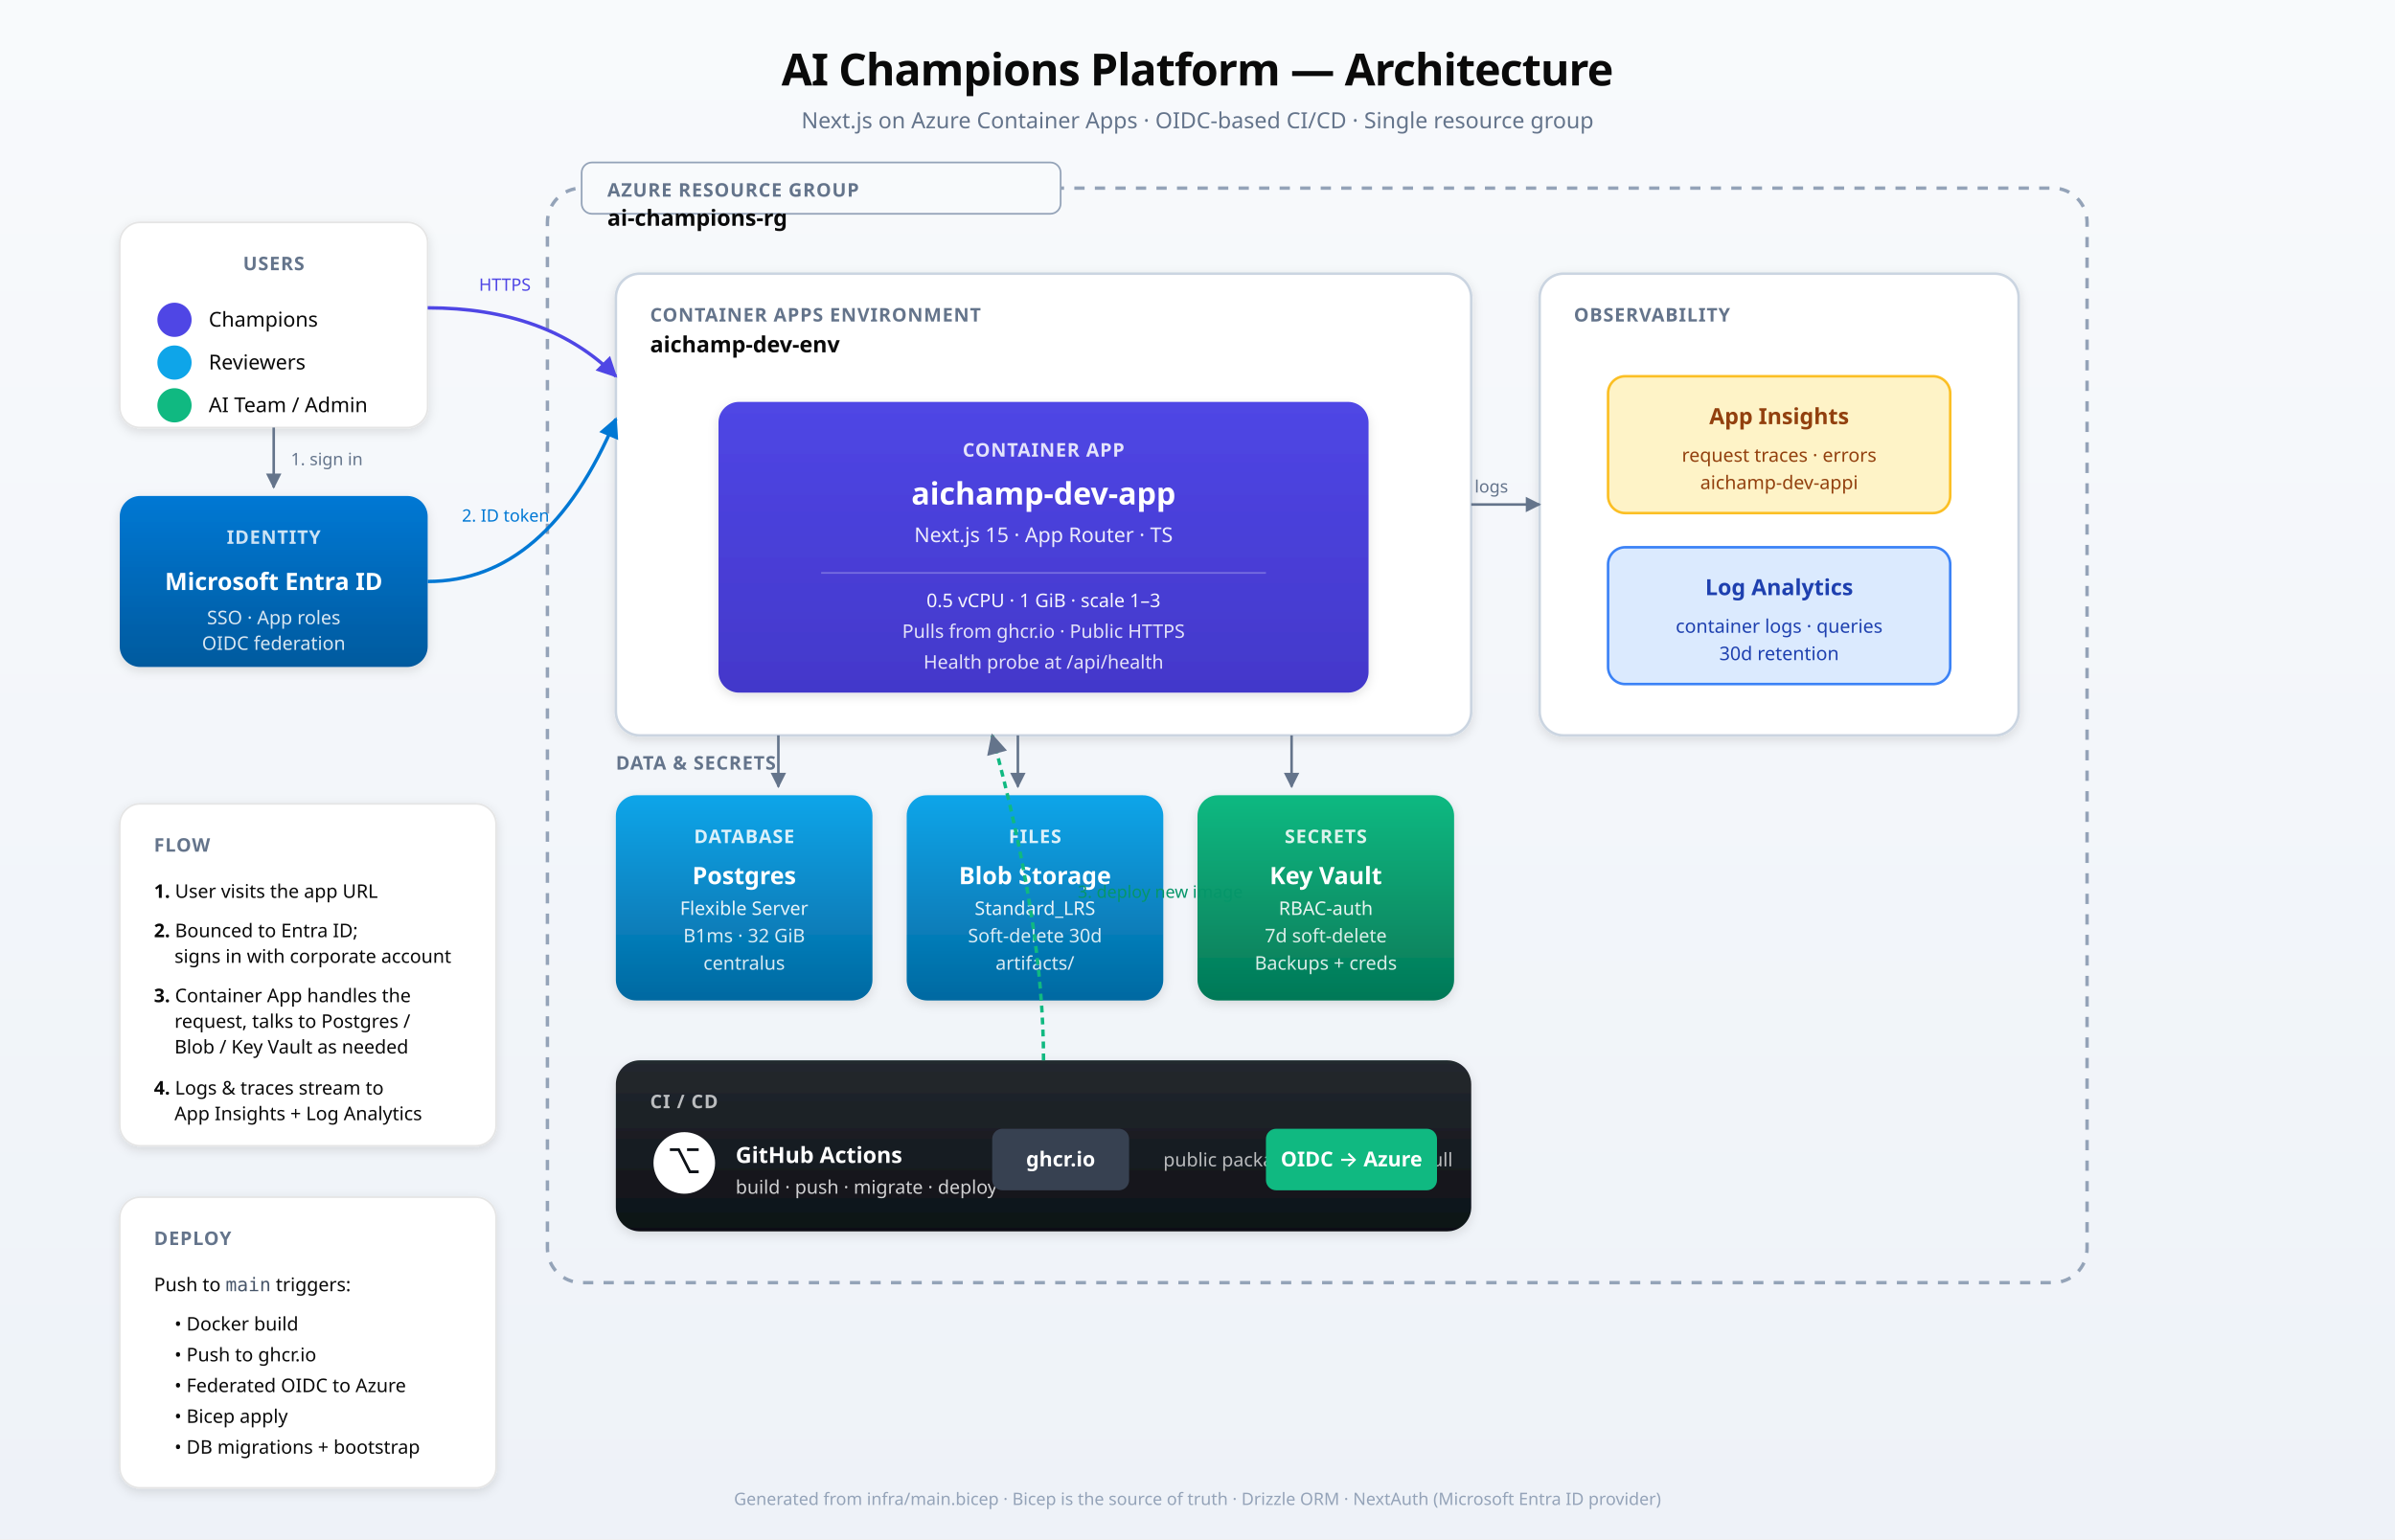
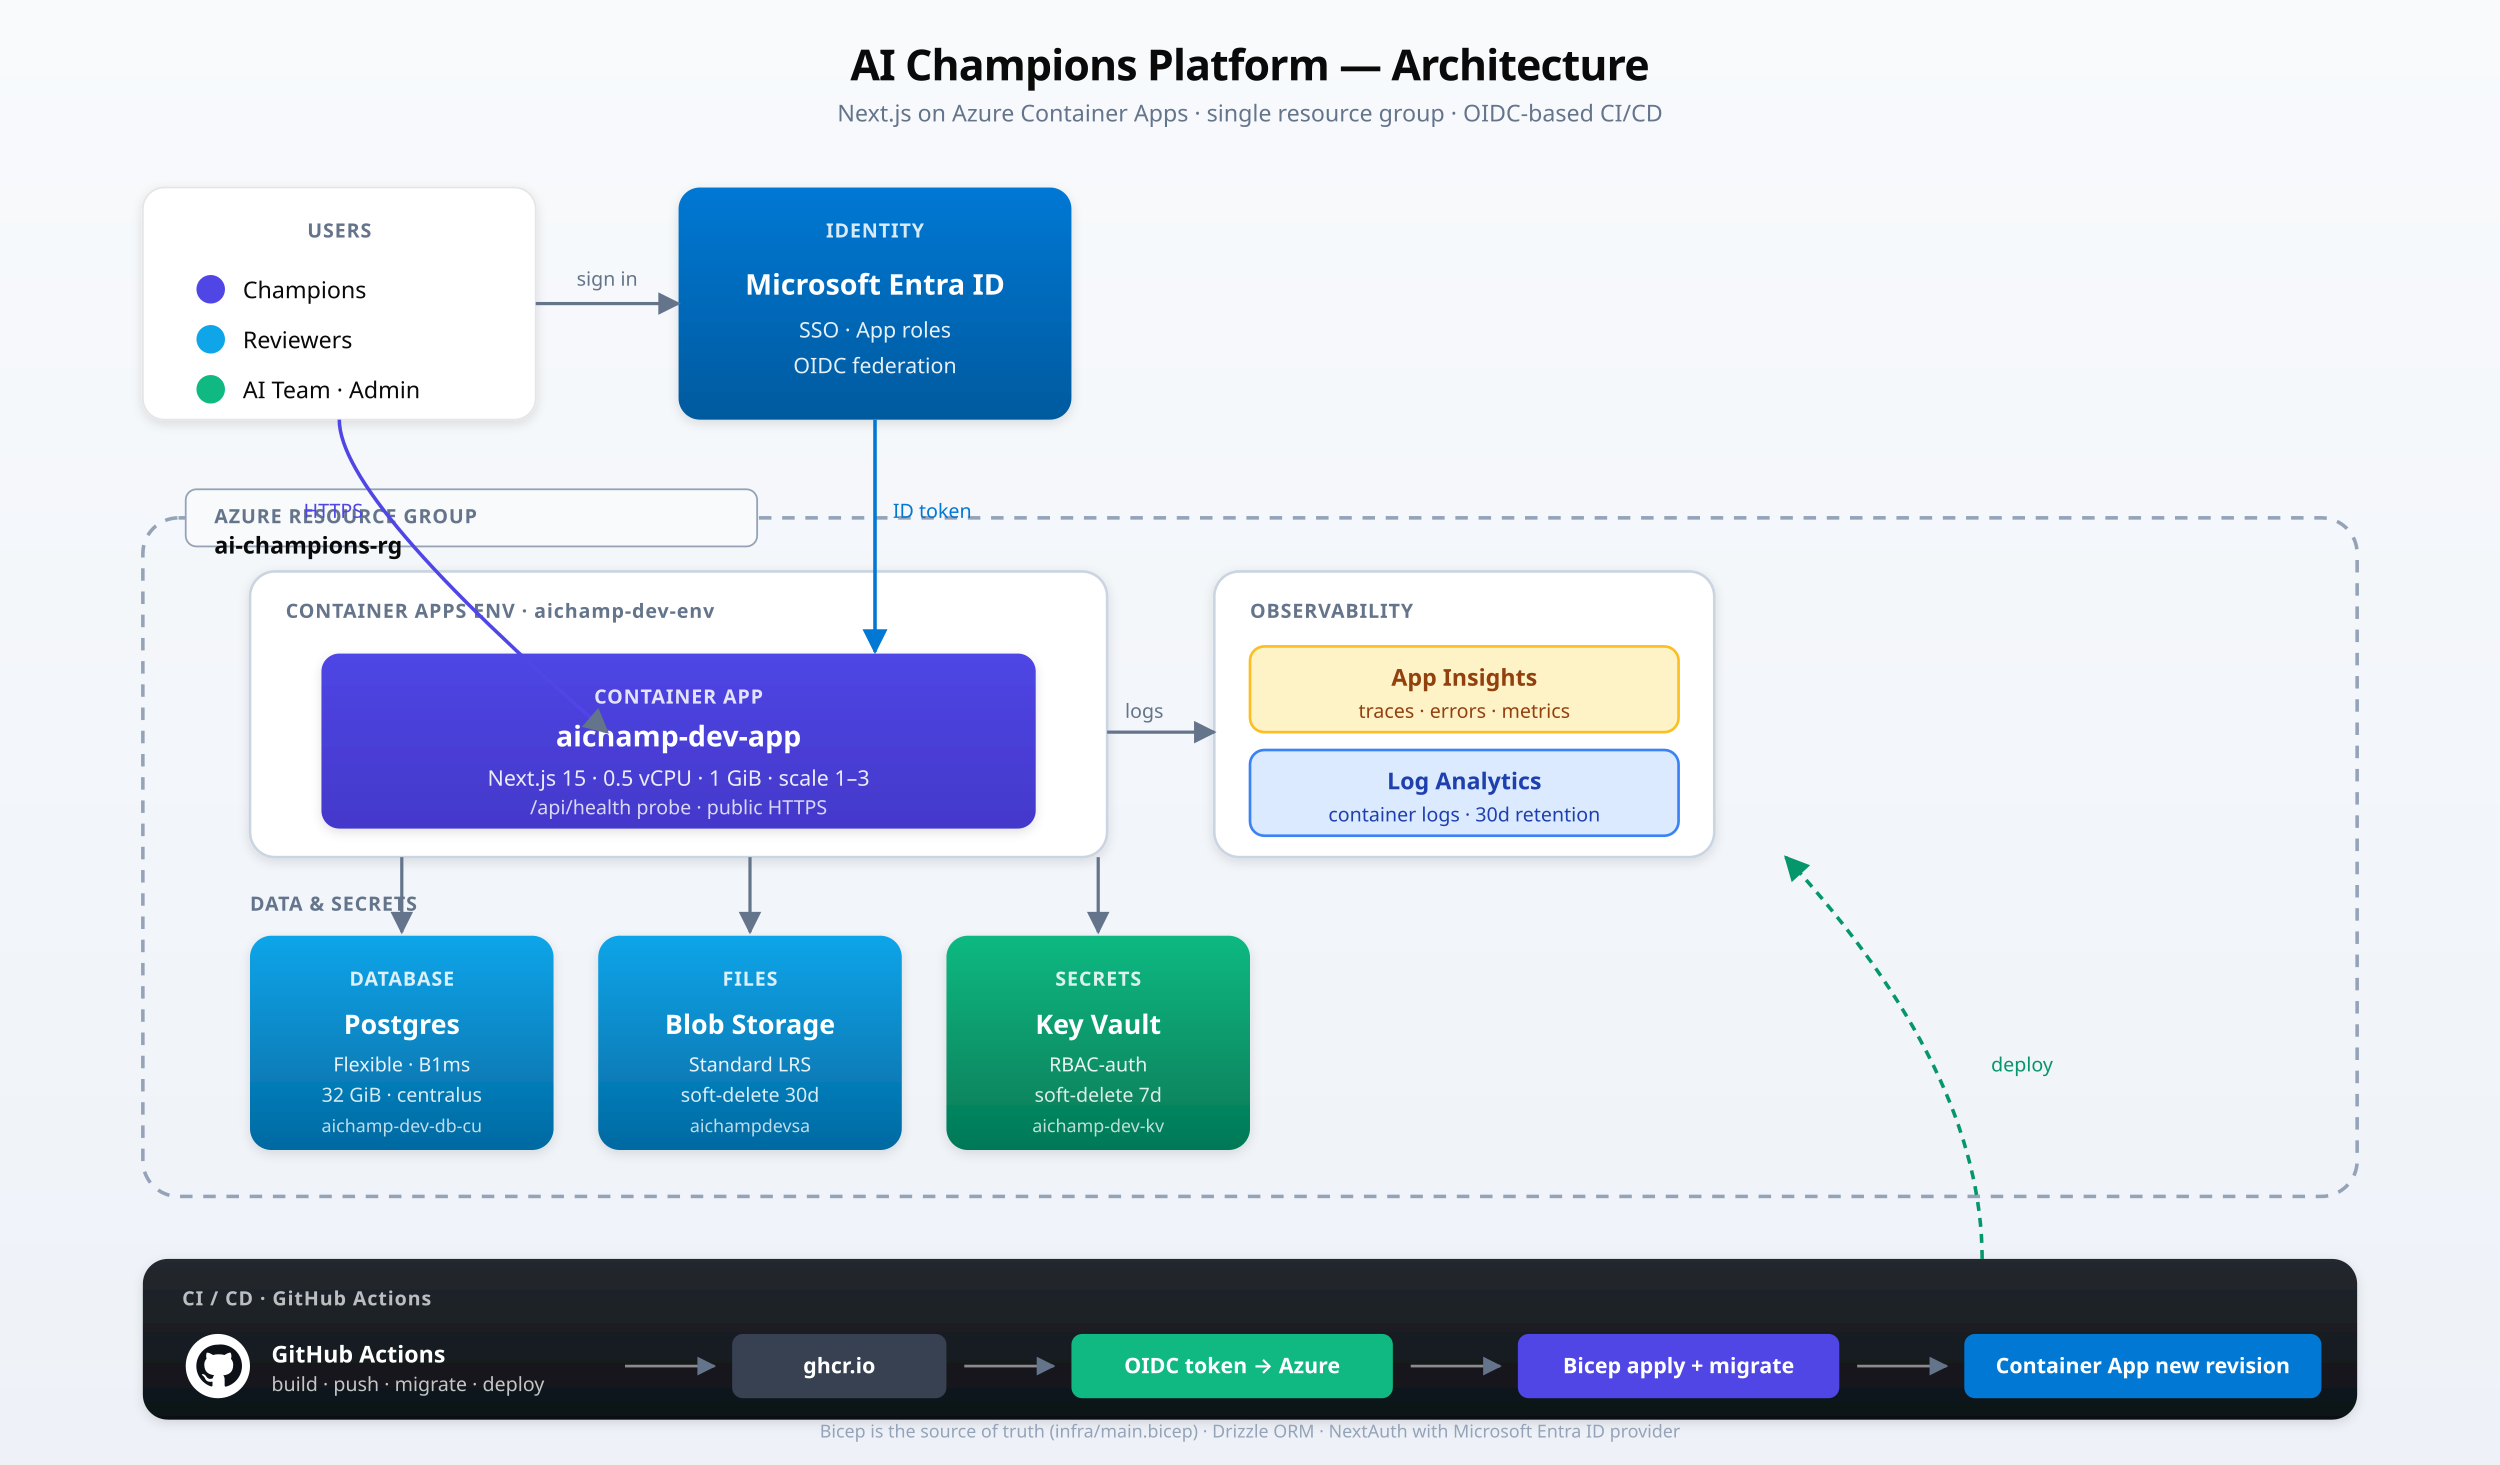
- <svg xmlns="http://www.w3.org/2000/svg" viewBox="0 0 1400 900" font-family="Segoe UI, -apple-system, system-ui, sans-serif">
+ <svg xmlns="http://www.w3.org/2000/svg" viewBox="0 0 1400 820" font-family="Segoe UI, -apple-system, system-ui, sans-serif">
  <defs>
    <linearGradient id="bg" x1="0" y1="0" x2="0" y2="1">
      <stop offset="0%" stop-color="#f8fafc" />
      <stop offset="100%" stop-color="#eef2f8" />
    </linearGradient>
    <linearGradient id="appGrad" x1="0" y1="0" x2="0" y2="1">
      <stop offset="0%" stop-color="#4f46e5" />
      <stop offset="100%" stop-color="#4338ca" />
    </linearGradient>
    <linearGradient id="azureGrad" x1="0" y1="0" x2="0" y2="1">
      <stop offset="0%" stop-color="#0078d4" />
      <stop offset="100%" stop-color="#005a9e" />
    </linearGradient>
    <linearGradient id="dataGrad" x1="0" y1="0" x2="0" y2="1">
      <stop offset="0%" stop-color="#0ea5e9" />
      <stop offset="100%" stop-color="#0369a1" />
    </linearGradient>
-     <linearGradient id="securityGrad" x1="0" y1="0" x2="0" y2="1">
+     <linearGradient id="secretGrad" x1="0" y1="0" x2="0" y2="1">
      <stop offset="0%" stop-color="#10b981" />
      <stop offset="100%" stop-color="#047857" />
    </linearGradient>
    <linearGradient id="ghGrad" x1="0" y1="0" x2="0" y2="1">
      <stop offset="0%" stop-color="#24292e" />
      <stop offset="100%" stop-color="#0d1117" />
    </linearGradient>
    <filter id="shadow" x="-10%" y="-10%" width="120%" height="120%">
      <feDropShadow dx="0" dy="2" stdDeviation="3" flood-color="#0a0a0a" flood-opacity="0.12" />
    </filter>
-     <marker id="arrow" viewBox="0 0 10 10" refX="9" refY="5" markerWidth="6" markerHeight="6" orient="auto-start-reverse">
+     <marker id="arrow" viewBox="0 0 10 10" refX="9" refY="5" markerWidth="7" markerHeight="7" orient="auto-start-reverse">
      <path d="M0,0 L10,5 L0,10 z" fill="#64748b" />
    </marker>
-     <marker id="arrowBlue" viewBox="0 0 10 10" refX="9" refY="5" markerWidth="6" markerHeight="6" orient="auto-start-reverse">
+     <marker id="arrowBlue" viewBox="0 0 10 10" refX="9" refY="5" markerWidth="7" markerHeight="7" orient="auto-start-reverse">
      <path d="M0,0 L10,5 L0,10 z" fill="#0078d4" />
    </marker>
-     <marker id="arrowBrand" viewBox="0 0 10 10" refX="9" refY="5" markerWidth="6" markerHeight="6" orient="auto-start-reverse">
-       <path d="M0,0 L10,5 L0,10 z" fill="#4f46e5" />
+     <marker id="arrowGreen" viewBox="0 0 10 10" refX="9" refY="5" markerWidth="7" markerHeight="7" orient="auto-start-reverse">
+       <path d="M0,0 L10,5 L0,10 z" fill="#059669" />
    </marker>
  </defs>
-   <rect width="1400" height="900" fill="url(#bg)" />
-   <text x="700" y="50" text-anchor="middle" font-size="26" font-weight="700" fill="#0a0a0a" letter-spacing="-0.5">
+   <rect width="1400" height="820" fill="url(#bg)" />
+   <text x="700" y="45" text-anchor="middle" font-size="24" font-weight="700" fill="#0a0a0a" letter-spacing="-0.5">
    AI Champions Platform — Architecture
  </text>
-   <text x="700" y="75" text-anchor="middle" font-size="13" fill="#64748b">
-     Next.js on Azure Container Apps · OIDC-based CI/CD · Single resource group
+   <text x="700" y="68" text-anchor="middle" font-size="13" fill="#64748b">
+     Next.js on Azure Container Apps · single resource group · OIDC-based CI/CD
  </text>
-   <g transform="translate(70, 130)">
-     <rect width="180" height="120" rx="12" fill="white" stroke="#e5e5e5" stroke-width="1" filter="url(#shadow)" />
-     <text x="90" y="28" text-anchor="middle" font-size="11" font-weight="600" fill="#64748b" letter-spacing="0.5">USERS</text>
-     <g transform="translate(20, 45)">
-       <circle cx="12" cy="12" r="10" fill="#4f46e5" />
-       <text x="32" y="16" font-size="12" fill="#0a0a0a">Champions</text>
+   <g transform="translate(80, 105)">
+     <rect width="220" height="130" rx="12" fill="white" stroke="#e5e5e5" stroke-width="1" filter="url(#shadow)" />
+     <text x="110" y="28" text-anchor="middle" font-size="11" font-weight="600" fill="#64748b" letter-spacing="0.5">USERS</text>
+     <g transform="translate(28, 45)">
+       <circle cx="10" cy="12" r="8" fill="#4f46e5" />
+       <text x="28" y="17" font-size="13" fill="#0a0a0a">Champions</text>
    </g>
-     <g transform="translate(20, 70)">
-       <circle cx="12" cy="12" r="10" fill="#0ea5e9" />
-       <text x="32" y="16" font-size="12" fill="#0a0a0a">Reviewers</text>
+     <g transform="translate(28, 73)">
+       <circle cx="10" cy="12" r="8" fill="#0ea5e9" />
+       <text x="28" y="17" font-size="13" fill="#0a0a0a">Reviewers</text>
    </g>
-     <g transform="translate(20, 95)">
-       <circle cx="12" cy="12" r="10" fill="#10b981" />
-       <text x="32" y="16" font-size="12" fill="#0a0a0a">AI Team / Admin</text>
+     <g transform="translate(28, 101)">
+       <circle cx="10" cy="12" r="8" fill="#10b981" />
+       <text x="28" y="17" font-size="13" fill="#0a0a0a">AI Team · Admin</text>
    </g>
  </g>
-   <g transform="translate(70, 290)">
-     <rect width="180" height="100" rx="12" fill="url(#azureGrad)" filter="url(#shadow)" />
-     <text x="90" y="28" text-anchor="middle" font-size="11" font-weight="600" fill="rgba(255,255,255,0.8)" letter-spacing="0.5">IDENTITY</text>
-     <text x="90" y="55" text-anchor="middle" font-size="14" font-weight="700" fill="white">Microsoft Entra ID</text>
-     <text x="90" y="75" text-anchor="middle" font-size="11" fill="rgba(255,255,255,0.85)">SSO · App roles</text>
-     <text x="90" y="90" text-anchor="middle" font-size="11" fill="rgba(255,255,255,0.85)">OIDC federation</text>
+   <g transform="translate(380, 105)">
+     <rect width="220" height="130" rx="12" fill="url(#azureGrad)" filter="url(#shadow)" />
+     <text x="110" y="28" text-anchor="middle" font-size="11" font-weight="600" fill="rgba(255,255,255,0.85)" letter-spacing="0.5">IDENTITY</text>
+     <text x="110" y="60" text-anchor="middle" font-size="16" font-weight="700" fill="white">Microsoft Entra ID</text>
+     <text x="110" y="84" text-anchor="middle" font-size="12" fill="rgba(255,255,255,0.9)">SSO · App roles</text>
+     <text x="110" y="104" text-anchor="middle" font-size="12" fill="rgba(255,255,255,0.9)">OIDC federation</text>
  </g>
-   <g transform="translate(320, 110)">
-     <rect width="900" height="640" rx="20" fill="none" stroke="#94a3b8" stroke-width="2" stroke-dasharray="6 6" />
-     <rect x="20" y="-15" width="280" height="30" rx="6" fill="#f8fafc" stroke="#94a3b8" stroke-width="1" />
-     <text x="35" y="5" font-size="11" font-weight="600" fill="#64748b" letter-spacing="0.5">AZURE RESOURCE GROUP</text>
-     <text x="35" y="22" font-size="13" font-weight="700" fill="#0a0a0a">ai-champions-rg</text>
+   <line x1="300" y1="170" x2="380" y2="170" stroke="#64748b" stroke-width="1.8" marker-end="url(#arrow)" />
+   <text x="340" y="160" text-anchor="middle" font-size="11" fill="#64748b">sign in</text>
+   <g transform="translate(80, 290)">
+     <rect width="1240" height="380" rx="20" fill="none" stroke="#94a3b8" stroke-width="2" stroke-dasharray="7 6" />
+     <rect x="24" y="-16" width="320" height="32" rx="6" fill="#f8fafc" stroke="#94a3b8" stroke-width="1" />
+     <text x="40" y="3" font-size="11" font-weight="600" fill="#64748b" letter-spacing="0.5">AZURE RESOURCE GROUP</text>
+     <text x="40" y="20" font-size="13" font-weight="700" fill="#0a0a0a">ai-champions-rg</text>
  </g>
-   <g transform="translate(360, 160)">
-     <rect width="500" height="270" rx="14" fill="white" stroke="#cbd5e1" stroke-width="1.5" filter="url(#shadow)" />
-     <text x="20" y="28" font-size="11" font-weight="600" fill="#64748b" letter-spacing="0.5">CONTAINER APPS ENVIRONMENT</text>
-     <text x="20" y="46" font-size="13" font-weight="700" fill="#0a0a0a">aichamp-dev-env</text>
-     <g transform="translate(60, 75)">
-       <rect width="380" height="170" rx="12" fill="url(#appGrad)" filter="url(#shadow)" />
-       <text x="190" y="32" text-anchor="middle" font-size="11" font-weight="600" fill="rgba(255,255,255,0.85)" letter-spacing="0.5">CONTAINER APP</text>
-       <text x="190" y="60" text-anchor="middle" font-size="18" font-weight="700" fill="white">aichamp-dev-app</text>
-       <text x="190" y="82" text-anchor="middle" font-size="12" fill="rgba(255,255,255,0.9)">Next.js 15 · App Router · TS</text>
-       <line x1="60" y1="100" x2="320" y2="100" stroke="rgba(255,255,255,0.25)" />
-       <text x="190" y="120" text-anchor="middle" font-size="11" fill="rgba(255,255,255,0.95)">0.5 vCPU · 1 GiB · scale 1–3</text>
-       <text x="190" y="138" text-anchor="middle" font-size="11" fill="rgba(255,255,255,0.85)">Pulls from ghcr.io · Public HTTPS</text>
-       <text x="190" y="156" text-anchor="middle" font-size="11" fill="rgba(255,255,255,0.85)">Health probe at /api/health</text>
+   <g transform="translate(140, 320)">
+     <rect width="480" height="160" rx="14" fill="white" stroke="#cbd5e1" stroke-width="1.5" filter="url(#shadow)" />
+     <text x="20" y="26" font-size="11" font-weight="600" fill="#64748b" letter-spacing="0.5">CONTAINER APPS ENV · aichamp-dev-env</text>
+     <g transform="translate(40, 46)">
+       <rect width="400" height="98" rx="10" fill="url(#appGrad)" filter="url(#shadow)" />
+       <text x="200" y="28" text-anchor="middle" font-size="11" font-weight="600" fill="rgba(255,255,255,0.85)" letter-spacing="0.5">CONTAINER APP</text>
+       <text x="200" y="52" text-anchor="middle" font-size="16" font-weight="700" fill="white">aichamp-dev-app</text>
+       <text x="200" y="74" text-anchor="middle" font-size="12" fill="rgba(255,255,255,0.9)">Next.js 15 · 0.5 vCPU · 1 GiB · scale 1–3</text>
+       <text x="200" y="90" text-anchor="middle" font-size="11" fill="rgba(255,255,255,0.8)">/api/health probe · public HTTPS</text>
    </g>
  </g>
-   <g transform="translate(360, 450)">
-     <text x="0" y="0" font-size="11" font-weight="600" fill="#64748b" letter-spacing="0.5">DATA &amp; SECRETS</text>
-     <g transform="translate(0, 15)">
-       <rect width="150" height="120" rx="12" fill="url(#dataGrad)" filter="url(#shadow)" />
-       <text x="75" y="28" text-anchor="middle" font-size="11" font-weight="600" fill="rgba(255,255,255,0.85)" letter-spacing="0.5">DATABASE</text>
-       <text x="75" y="52" text-anchor="middle" font-size="14" font-weight="700" fill="white">Postgres</text>
-       <text x="75" y="70" text-anchor="middle" font-size="11" fill="rgba(255,255,255,0.9)">Flexible Server</text>
-       <text x="75" y="86" text-anchor="middle" font-size="11" fill="rgba(255,255,255,0.85)">B1ms · 32 GiB</text>
-       <text x="75" y="102" text-anchor="middle" font-size="11" fill="rgba(255,255,255,0.85)">centralus</text>
+   <g transform="translate(680, 320)">
+     <rect width="280" height="160" rx="14" fill="white" stroke="#cbd5e1" stroke-width="1.5" filter="url(#shadow)" />
+     <text x="20" y="26" font-size="11" font-weight="600" fill="#64748b" letter-spacing="0.5">OBSERVABILITY</text>
+     <g transform="translate(20, 42)">
+       <rect width="240" height="48" rx="8" fill="#fef3c7" stroke="#fbbf24" stroke-width="1.5" />
+       <text x="120" y="22" text-anchor="middle" font-size="13" font-weight="700" fill="#92400e">App Insights</text>
+       <text x="120" y="40" text-anchor="middle" font-size="11" fill="#92400e">traces · errors · metrics</text>
    </g>
-     <g transform="translate(170, 15)">
-       <rect width="150" height="120" rx="12" fill="url(#dataGrad)" filter="url(#shadow)" />
-       <text x="75" y="28" text-anchor="middle" font-size="11" font-weight="600" fill="rgba(255,255,255,0.85)" letter-spacing="0.5">FILES</text>
-       <text x="75" y="52" text-anchor="middle" font-size="14" font-weight="700" fill="white">Blob Storage</text>
-       <text x="75" y="70" text-anchor="middle" font-size="11" fill="rgba(255,255,255,0.9)">Standard_LRS</text>
-       <text x="75" y="86" text-anchor="middle" font-size="11" fill="rgba(255,255,255,0.85)">Soft-delete 30d</text>
-       <text x="75" y="102" text-anchor="middle" font-size="11" fill="rgba(255,255,255,0.85)">artifacts/</text>
-     </g>
-     <g transform="translate(340, 15)">
-       <rect width="150" height="120" rx="12" fill="url(#securityGrad)" filter="url(#shadow)" />
-       <text x="75" y="28" text-anchor="middle" font-size="11" font-weight="600" fill="rgba(255,255,255,0.85)" letter-spacing="0.5">SECRETS</text>
-       <text x="75" y="52" text-anchor="middle" font-size="14" font-weight="700" fill="white">Key Vault</text>
-       <text x="75" y="70" text-anchor="middle" font-size="11" fill="rgba(255,255,255,0.9)">RBAC-auth</text>
-       <text x="75" y="86" text-anchor="middle" font-size="11" fill="rgba(255,255,255,0.85)">7d soft-delete</text>
-       <text x="75" y="102" text-anchor="middle" font-size="11" fill="rgba(255,255,255,0.85)">Backups + creds</text>
+     <g transform="translate(20, 100)">
+       <rect width="240" height="48" rx="8" fill="#dbeafe" stroke="#3b82f6" stroke-width="1.5" />
+       <text x="120" y="22" text-anchor="middle" font-size="13" font-weight="700" fill="#1e40af">Log Analytics</text>
+       <text x="120" y="40" text-anchor="middle" font-size="11" fill="#1e40af">container logs · 30d retention</text>
    </g>
  </g>
-   <g transform="translate(900, 160)">
-     <rect width="280" height="270" rx="14" fill="white" stroke="#cbd5e1" stroke-width="1.5" filter="url(#shadow)" />
-     <text x="20" y="28" font-size="11" font-weight="600" fill="#64748b" letter-spacing="0.5">OBSERVABILITY</text>
-     <g transform="translate(40, 60)">
-       <rect width="200" height="80" rx="10" fill="#fef3c7" stroke="#fbbf24" stroke-width="1.5" />
-       <text x="100" y="28" text-anchor="middle" font-size="13" font-weight="700" fill="#92400e">App Insights</text>
-       <text x="100" y="50" text-anchor="middle" font-size="11" fill="#92400e">request traces · errors</text>
-       <text x="100" y="66" text-anchor="middle" font-size="11" fill="#92400e">aichamp-dev-appi</text>
+   <g transform="translate(140, 510)">
+     <text x="0" y="0" font-size="11" font-weight="600" fill="#64748b" letter-spacing="0.5">DATA &amp; SECRETS</text>
+     <g transform="translate(0, 14)">
+       <rect width="170" height="120" rx="12" fill="url(#dataGrad)" filter="url(#shadow)" />
+       <text x="85" y="28" text-anchor="middle" font-size="11" font-weight="600" fill="rgba(255,255,255,0.85)" letter-spacing="0.5">DATABASE</text>
+       <text x="85" y="55" text-anchor="middle" font-size="15" font-weight="700" fill="white">Postgres</text>
+       <text x="85" y="76" text-anchor="middle" font-size="11" fill="rgba(255,255,255,0.9)">Flexible · B1ms</text>
+       <text x="85" y="93" text-anchor="middle" font-size="11" fill="rgba(255,255,255,0.85)">32 GiB · centralus</text>
+       <text x="85" y="110" text-anchor="middle" font-size="10" fill="rgba(255,255,255,0.75)">aichamp-dev-db-cu</text>
    </g>
-     <g transform="translate(40, 160)">
-       <rect width="200" height="80" rx="10" fill="#dbeafe" stroke="#3b82f6" stroke-width="1.5" />
-       <text x="100" y="28" text-anchor="middle" font-size="13" font-weight="700" fill="#1e40af">Log Analytics</text>
-       <text x="100" y="50" text-anchor="middle" font-size="11" fill="#1e40af">container logs · queries</text>
-       <text x="100" y="66" text-anchor="middle" font-size="11" fill="#1e40af">30d retention</text>
+     <g transform="translate(195, 14)">
+       <rect width="170" height="120" rx="12" fill="url(#dataGrad)" filter="url(#shadow)" />
+       <text x="85" y="28" text-anchor="middle" font-size="11" font-weight="600" fill="rgba(255,255,255,0.85)" letter-spacing="0.5">FILES</text>
+       <text x="85" y="55" text-anchor="middle" font-size="15" font-weight="700" fill="white">Blob Storage</text>
+       <text x="85" y="76" text-anchor="middle" font-size="11" fill="rgba(255,255,255,0.9)">Standard LRS</text>
+       <text x="85" y="93" text-anchor="middle" font-size="11" fill="rgba(255,255,255,0.85)">soft-delete 30d</text>
+       <text x="85" y="110" text-anchor="middle" font-size="10" fill="rgba(255,255,255,0.75)">aichampdevsa</text>
+     </g>
+     <g transform="translate(390, 14)">
+       <rect width="170" height="120" rx="12" fill="url(#secretGrad)" filter="url(#shadow)" />
+       <text x="85" y="28" text-anchor="middle" font-size="11" font-weight="600" fill="rgba(255,255,255,0.85)" letter-spacing="0.5">SECRETS</text>
+       <text x="85" y="55" text-anchor="middle" font-size="15" font-weight="700" fill="white">Key Vault</text>
+       <text x="85" y="76" text-anchor="middle" font-size="11" fill="rgba(255,255,255,0.9)">RBAC-auth</text>
+       <text x="85" y="93" text-anchor="middle" font-size="11" fill="rgba(255,255,255,0.85)">soft-delete 7d</text>
+       <text x="85" y="110" text-anchor="middle" font-size="10" fill="rgba(255,255,255,0.75)">aichamp-dev-kv</text>
    </g>
  </g>
-   <g transform="translate(360, 620)">
-     <rect width="500" height="100" rx="14" fill="url(#ghGrad)" filter="url(#shadow)" />
-     <text x="20" y="28" font-size="11" font-weight="600" fill="rgba(255,255,255,0.7)" letter-spacing="0.5">CI / CD</text>
-     <g transform="translate(20, 40)">
+   <path d="M 190 235 Q 190 280 340 410" fill="none" stroke="#4f46e5" stroke-width="2" marker-end="url(#arrow)" />
+   <text x="170" y="290" font-size="11" fill="#4f46e5">HTTPS</text>
+   <path d="M 490 235 L 490 365" fill="none" stroke="#0078d4" stroke-width="2" marker-end="url(#arrowBlue)" />
+   <text x="500" y="290" font-size="11" fill="#0078d4">ID token</text>
+   <line x1="225" y1="480" x2="225" y2="522" stroke="#64748b" stroke-width="1.8" marker-end="url(#arrow)" />
+   <line x1="420" y1="480" x2="420" y2="522" stroke="#64748b" stroke-width="1.8" marker-end="url(#arrow)" />
+   <line x1="615" y1="480" x2="615" y2="522" stroke="#64748b" stroke-width="1.8" marker-end="url(#arrow)" />
+   <path d="M 620 410 L 680 410" fill="none" stroke="#64748b" stroke-width="1.8" marker-end="url(#arrow)" />
+   <text x="630" y="402" font-size="11" fill="#64748b">logs</text>
+   <g transform="translate(80, 705)">
+     <rect width="1240" height="90" rx="14" fill="url(#ghGrad)" filter="url(#shadow)" />
+     <text x="22" y="26" font-size="11" font-weight="600" fill="rgba(255,255,255,0.7)" letter-spacing="0.5">CI / CD · GitHub Actions</text>
+     <g transform="translate(22, 40)">
      <circle cx="20" cy="20" r="18" fill="white" />
-       <text x="20" y="26" text-anchor="middle" font-size="20" fill="#0d1117">⌥</text>
-       <text x="50" y="20" font-size="13" font-weight="700" fill="white">GitHub Actions</text>
-       <text x="50" y="38" font-size="11" fill="rgba(255,255,255,0.8)">build · push · migrate · deploy</text>
+       <path d="M 20 8 a 12 12 0 0 0 -3.8 23.4 c 0.6 0.1 0.8 -0.3 0.8 -0.6 v -2.1 c -3.4 0.7 -4.1 -1.6 -4.1 -1.6 c -0.6 -1.4 -1.4 -1.8 -1.4 -1.8 c -1.1 -0.8 0.1 -0.8 0.1 -0.8 c 1.2 0.1 1.9 1.3 1.9 1.3 c 1.1 1.9 2.9 1.4 3.7 1 c 0.1 -0.8 0.4 -1.4 0.8 -1.7 c -2.7 -0.3 -5.6 -1.4 -5.6 -6 c 0 -1.3 0.5 -2.4 1.3 -3.3 c -0.1 -0.3 -0.6 -1.6 0.1 -3.3 c 0 0 1.1 -0.3 3.5 1.3 c 1 -0.3 2.1 -0.4 3.2 -0.4 c 1.1 0 2.2 0.1 3.2 0.4 c 2.4 -1.6 3.5 -1.3 3.5 -1.3 c 0.7 1.8 0.3 3.1 0.1 3.4 c 0.8 0.9 1.3 2 1.3 3.3 c 0 4.7 -2.9 5.7 -5.6 6 c 0.4 0.4 0.8 1.1 0.8 2.3 v 3.4 c 0 0.3 0.2 0.7 0.8 0.6 A 12 12 0 0 0 20 8 z" fill="#0d1117" />
+       <text x="50" y="18" font-size="13" font-weight="700" fill="white">GitHub Actions</text>
+       <text x="50" y="34" font-size="11" fill="rgba(255,255,255,0.75)">build · push · migrate · deploy</text>
    </g>
-     <g transform="translate(220, 40)">
-       <rect width="80" height="36" rx="6" fill="#374151" />
-       <text x="40" y="22" text-anchor="middle" font-size="12" font-weight="600" fill="white">ghcr.io</text>
+     <line x1="270" y1="60" x2="320" y2="60" stroke="rgba(255,255,255,0.5)" stroke-width="1.5" marker-end="url(#arrow)" />
+     <g transform="translate(330, 42)">
+       <rect width="120" height="36" rx="6" fill="#374151" />
+       <text x="60" y="22" text-anchor="middle" font-size="12" font-weight="600" fill="white">ghcr.io</text>
    </g>
-     <text x="320" y="62" font-size="11" fill="rgba(255,255,255,0.7)">public package · anonymous pull</text>
-     <g transform="translate(380, 40)">
-       <rect width="100" height="36" rx="6" fill="#10b981" />
-       <text x="50" y="22" text-anchor="middle" font-size="12" font-weight="600" fill="white">OIDC → Azure</text>
+     <line x1="460" y1="60" x2="510" y2="60" stroke="rgba(255,255,255,0.5)" stroke-width="1.5" marker-end="url(#arrow)" />
+     <g transform="translate(520, 42)">
+       <rect width="180" height="36" rx="6" fill="#10b981" />
+       <text x="90" y="22" text-anchor="middle" font-size="12" font-weight="600" fill="white">OIDC token → Azure</text>
+     </g>
+     <line x1="710" y1="60" x2="760" y2="60" stroke="rgba(255,255,255,0.5)" stroke-width="1.5" marker-end="url(#arrow)" />
+     <g transform="translate(770, 42)">
+       <rect width="180" height="36" rx="6" fill="#4f46e5" />
+       <text x="90" y="22" text-anchor="middle" font-size="12" font-weight="600" fill="white">Bicep apply + migrate</text>
+     </g>
+     <line x1="960" y1="60" x2="1010" y2="60" stroke="rgba(255,255,255,0.5)" stroke-width="1.5" marker-end="url(#arrow)" />
+     <g transform="translate(1020, 42)">
+       <rect width="200" height="36" rx="6" fill="#0078d4" />
+       <text x="100" y="22" text-anchor="middle" font-size="12" font-weight="600" fill="white">Container App new revision</text>
    </g>
  </g>
-   <line x1="160" y1="250" x2="160" y2="285" stroke="#64748b" stroke-width="1.5" marker-end="url(#arrow)" />
-   <text x="170" y="272" font-size="10" fill="#64748b">1. sign in</text>
-   <path d="M250 340 Q 320 340 360 245" fill="none" stroke="#0078d4" stroke-width="2" marker-end="url(#arrowBlue)" />
-   <text x="270" y="305" font-size="10" fill="#0078d4">2. ID token</text>
-   <path d="M250 180 Q 320 180 360 220" fill="none" stroke="#4f46e5" stroke-width="2" marker-end="url(#arrowBrand)" />
-   <text x="280" y="170" font-size="10" fill="#4f46e5">HTTPS</text>
-   <line x1="455" y1="430" x2="455" y2="460" stroke="#64748b" stroke-width="1.5" marker-end="url(#arrow)" />
-   <line x1="595" y1="430" x2="595" y2="460" stroke="#64748b" stroke-width="1.5" marker-end="url(#arrow)" />
-   <line x1="755" y1="430" x2="755" y2="460" stroke="#64748b" stroke-width="1.5" marker-end="url(#arrow)" />
-   <line x1="860" y1="295" x2="900" y2="295" stroke="#64748b" stroke-width="1.5" marker-end="url(#arrow)" />
-   <text x="862" y="288" font-size="10" fill="#64748b">logs</text>
-   <path d="M610 620 Q 610 540 580 430" fill="none" stroke="#10b981" stroke-width="2" stroke-dasharray="4 3" marker-end="url(#arrow)" />
-   <text x="630" y="525" font-size="10" fill="#059669">3. deploy new image</text>
-   <g transform="translate(70, 470)">
-     <rect width="220" height="200" rx="12" fill="white" stroke="#e5e5e5" stroke-width="1" filter="url(#shadow)" />
-     <text x="20" y="28" font-size="11" font-weight="600" fill="#64748b" letter-spacing="0.5">FLOW</text>
-     <g font-size="11" fill="#0a0a0a">
-       <text x="20" y="55">
-         <tspan font-weight="700">1.</tspan> User visits the app URL</text>
-       <text x="20" y="78">
-         <tspan font-weight="700">2.</tspan> Bounced to Entra ID;</text>
-       <text x="32" y="93">signs in with corporate account</text>
-       <text x="20" y="116">
-         <tspan font-weight="700">3.</tspan> Container App handles the</text>
-       <text x="32" y="131">request, talks to Postgres /</text>
-       <text x="32" y="146">Blob / Key Vault as needed</text>
-       <text x="20" y="170">
-         <tspan font-weight="700">4.</tspan> Logs &amp; traces stream to</text>
-       <text x="32" y="185">App Insights + Log Analytics</text>
-     </g>
-   </g>
-   <g transform="translate(70, 700)">
-     <rect width="220" height="170" rx="12" fill="white" stroke="#e5e5e5" stroke-width="1" filter="url(#shadow)" />
-     <text x="20" y="28" font-size="11" font-weight="600" fill="#64748b" letter-spacing="0.5">DEPLOY</text>
-     <g font-size="11" fill="#0a0a0a">
-       <text x="20" y="55">Push to <tspan font-family="ui-monospace,monospace" fill="#475569">main</tspan> triggers:</text>
-       <text x="32" y="78">• Docker build</text>
-       <text x="32" y="96">• Push to ghcr.io</text>
-       <text x="32" y="114">• Federated OIDC to Azure</text>
-       <text x="32" y="132">• Bicep apply</text>
-       <text x="32" y="150">• DB migrations + bootstrap</text>
-     </g>
-   </g>
-   <text x="700" y="880" text-anchor="middle" font-size="10" fill="#94a3b8">
-     Generated from infra/main.bicep · Bicep is the source of truth · Drizzle ORM · NextAuth (Microsoft Entra ID provider)
+   <path d="M 1110 705 Q 1110 600 1000 480" fill="none" stroke="#059669" stroke-width="2" stroke-dasharray="5 4" marker-end="url(#arrowGreen)" />
+   <text x="1115" y="600" font-size="11" fill="#059669">deploy</text>
+   <text x="700" y="805" text-anchor="middle" font-size="10" fill="#94a3b8">
+     Bicep is the source of truth (infra/main.bicep) · Drizzle ORM · NextAuth with Microsoft Entra ID provider
  </text>
</svg>
